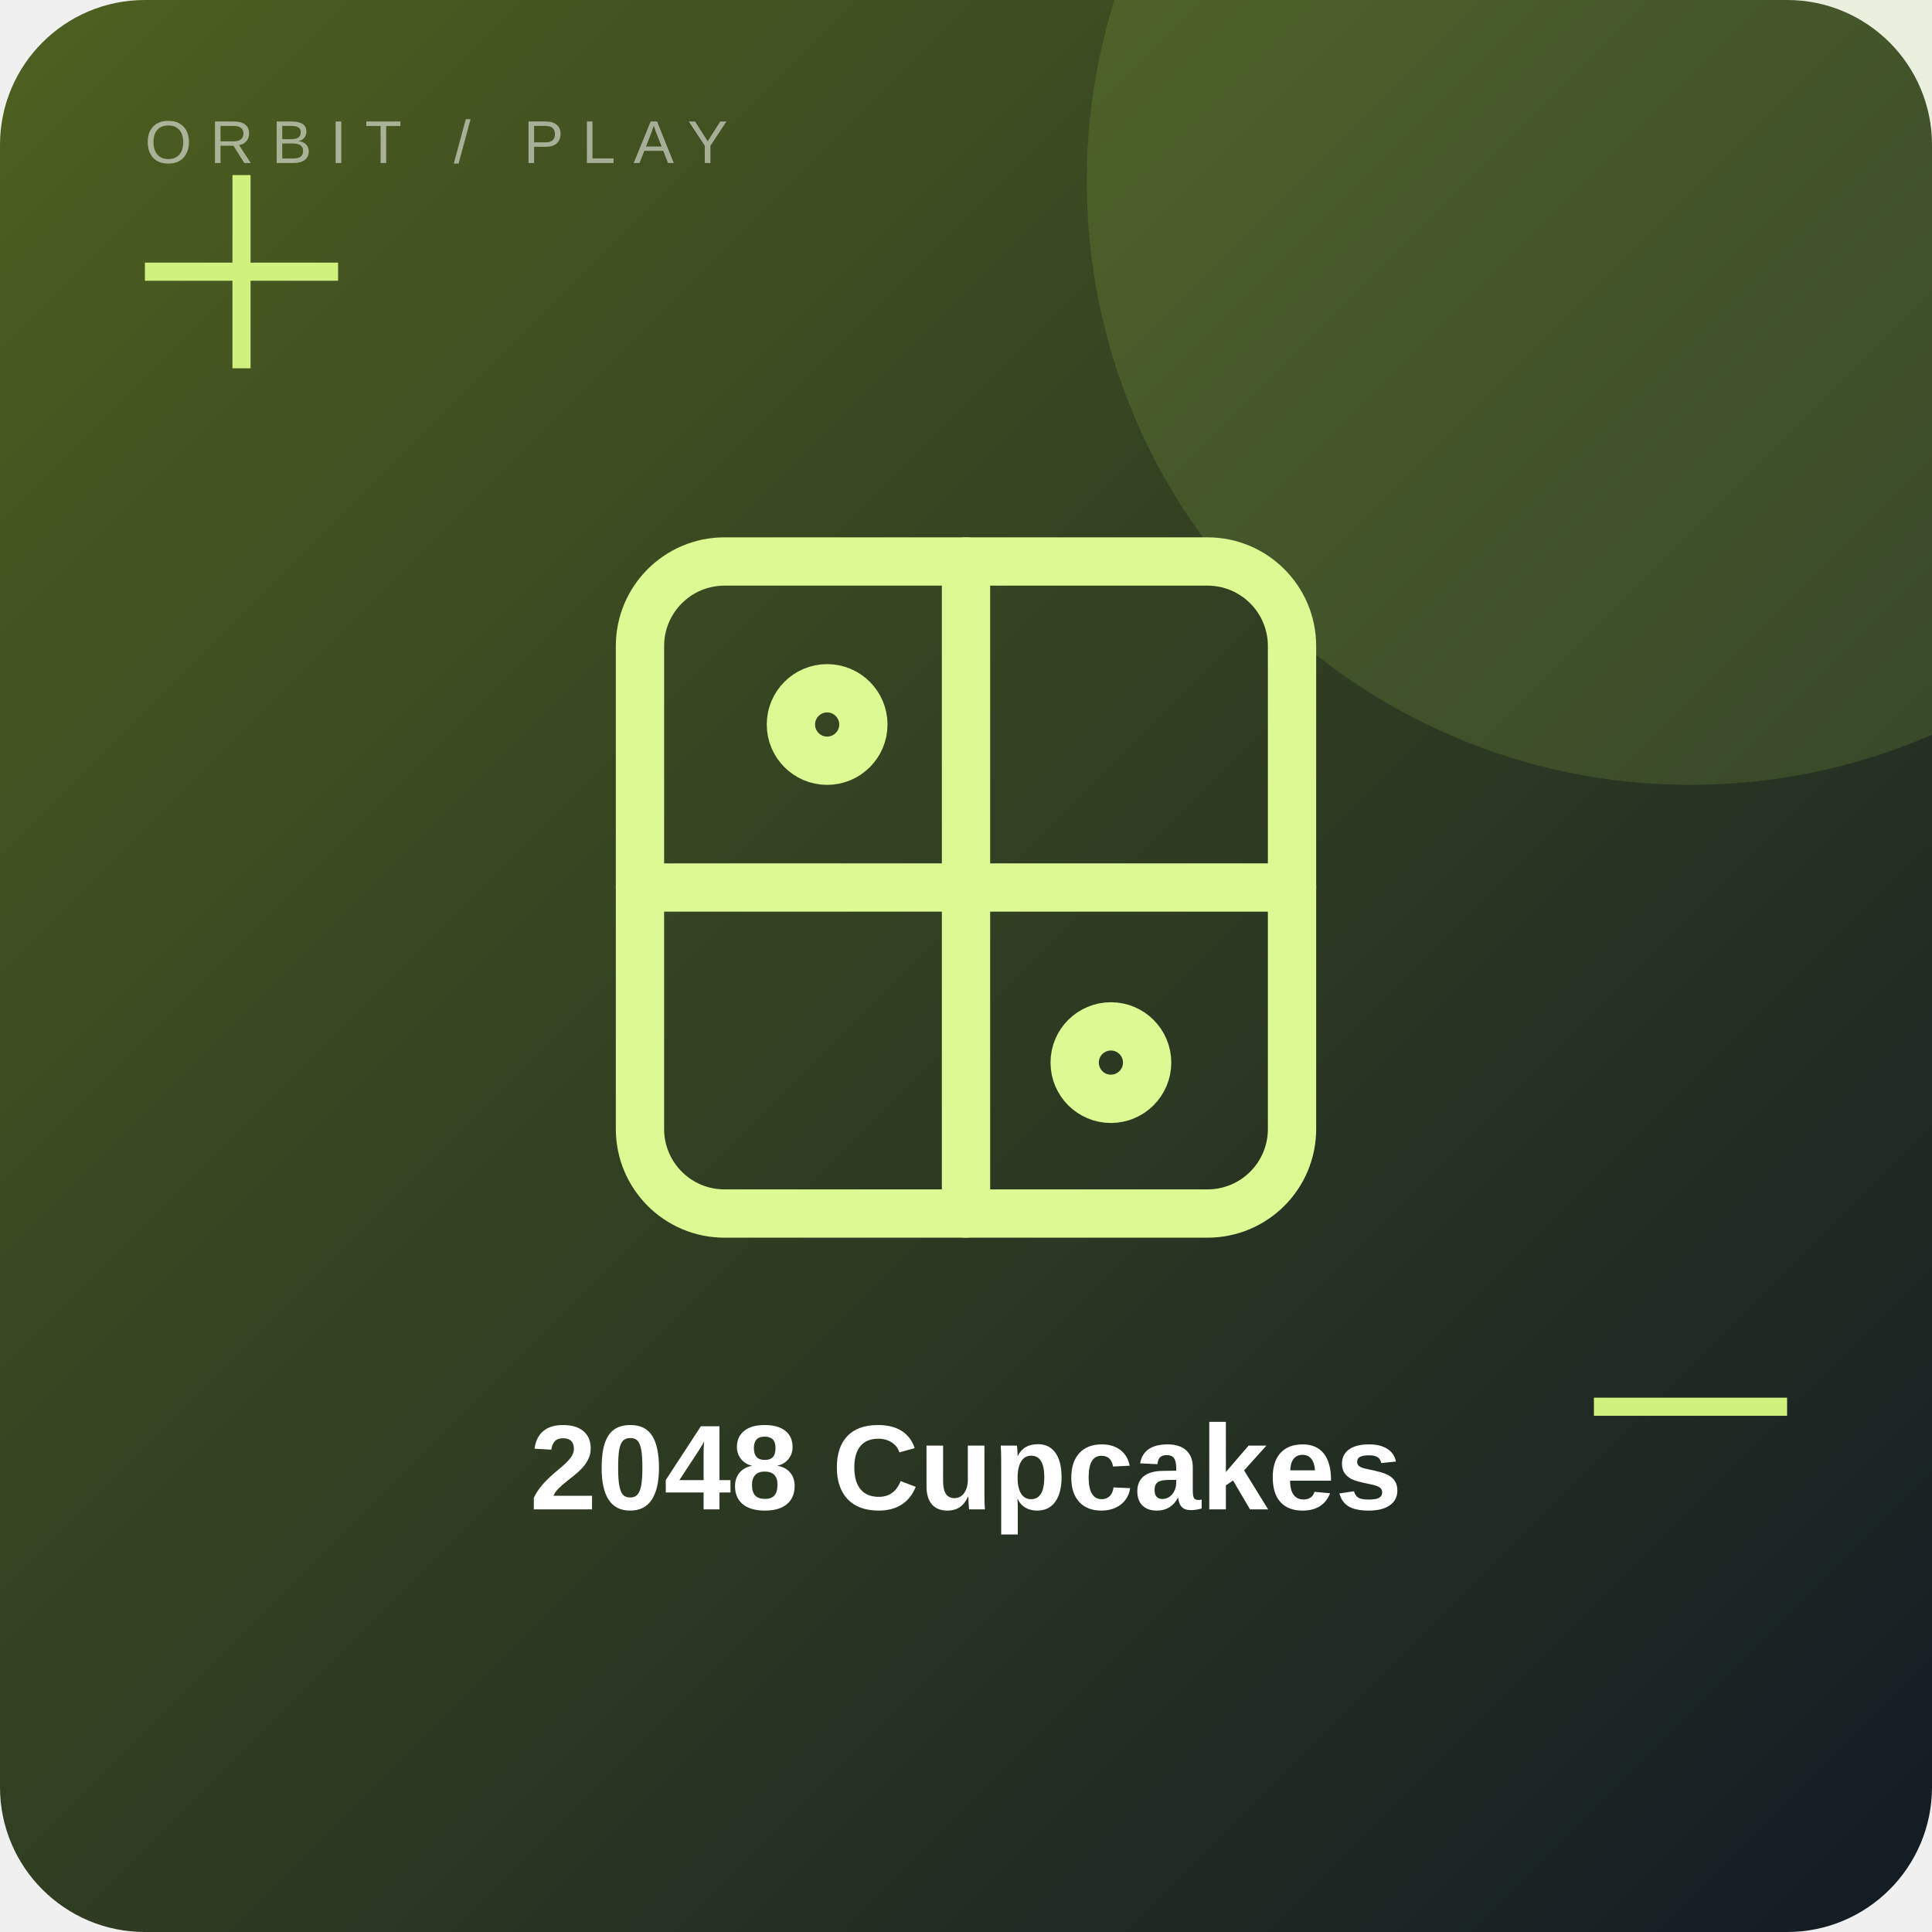
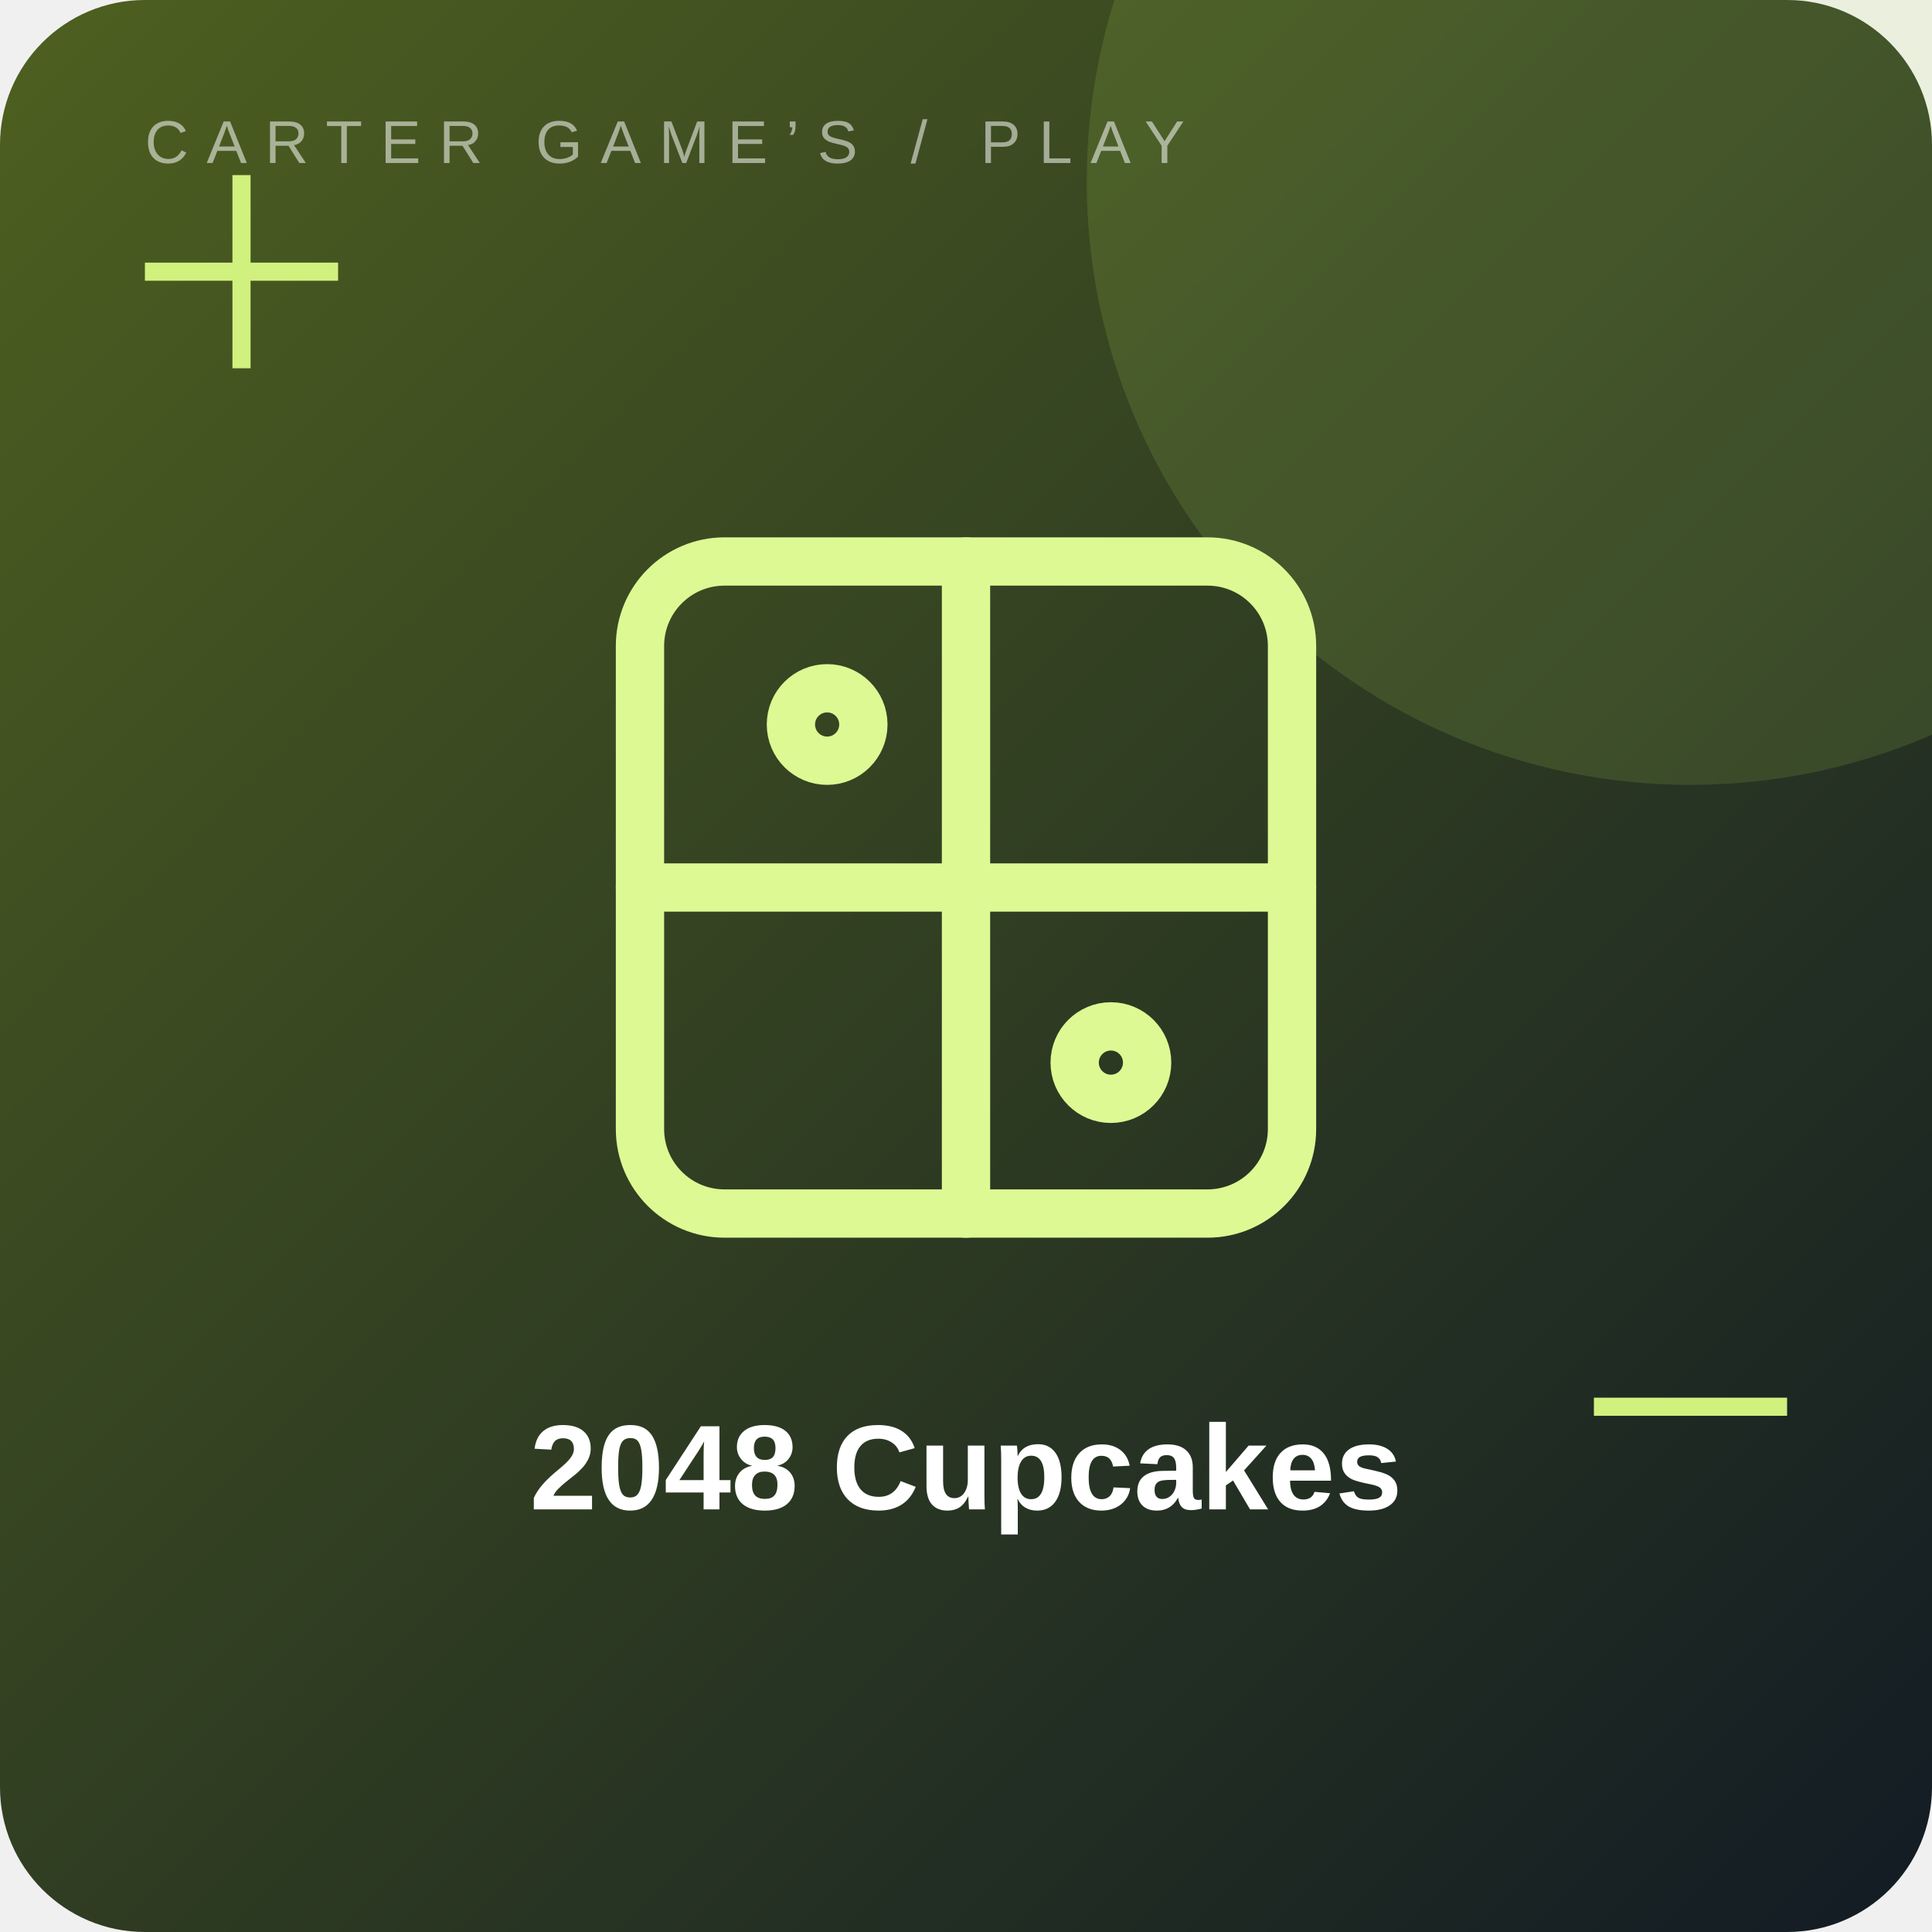
<svg xmlns="http://www.w3.org/2000/svg" viewBox="0 0 320 320" role="img" aria-label="2048 Cupcakes">
  <defs>
    <linearGradient id="g" x2="1" y2="1">
      <stop stop-color="hsl(77 50% 25%)" />
      <stop offset="1" stop-color="#121b24" />
    </linearGradient>
  </defs>
  <rect width="320" height="320" rx="24" fill="url(#g)" />
  <circle cx="280" cy="30" r="100" fill="hsl(77 80% 65%)" opacity=".13" />
  <path d="M24 45h32m-16-16v32M264 233h32" stroke="hsl(77 80% 72%)" stroke-width="3" />
  <g stroke="hsl(77 90% 78%)" fill="none" stroke-width="8" stroke-linecap="round" stroke-linejoin="round">
    <rect x="106" y="93" width="108" height="108" rx="14" />
    <path d="M106 147h108m-54-54v108" />
    <circle cx="137" cy="120" r="6" />
    <circle cx="184" cy="176" r="6" />
  </g>
  <text x="160" y="250" text-anchor="middle" fill="#fff" font-family="Arial,sans-serif" font-size="20" font-weight="700">2048 Cupcakes</text>
-   <text x="24" y="27" fill="#ffffff88" font-family="Arial,sans-serif" font-size="10" letter-spacing="3">ORBIT / PLAY</text>
+   <text x="24" y="27" fill="#ffffff88" font-family="Arial,sans-serif" font-size="10" letter-spacing="3">CARTER GAME’S / PLAY</text>
</svg>
